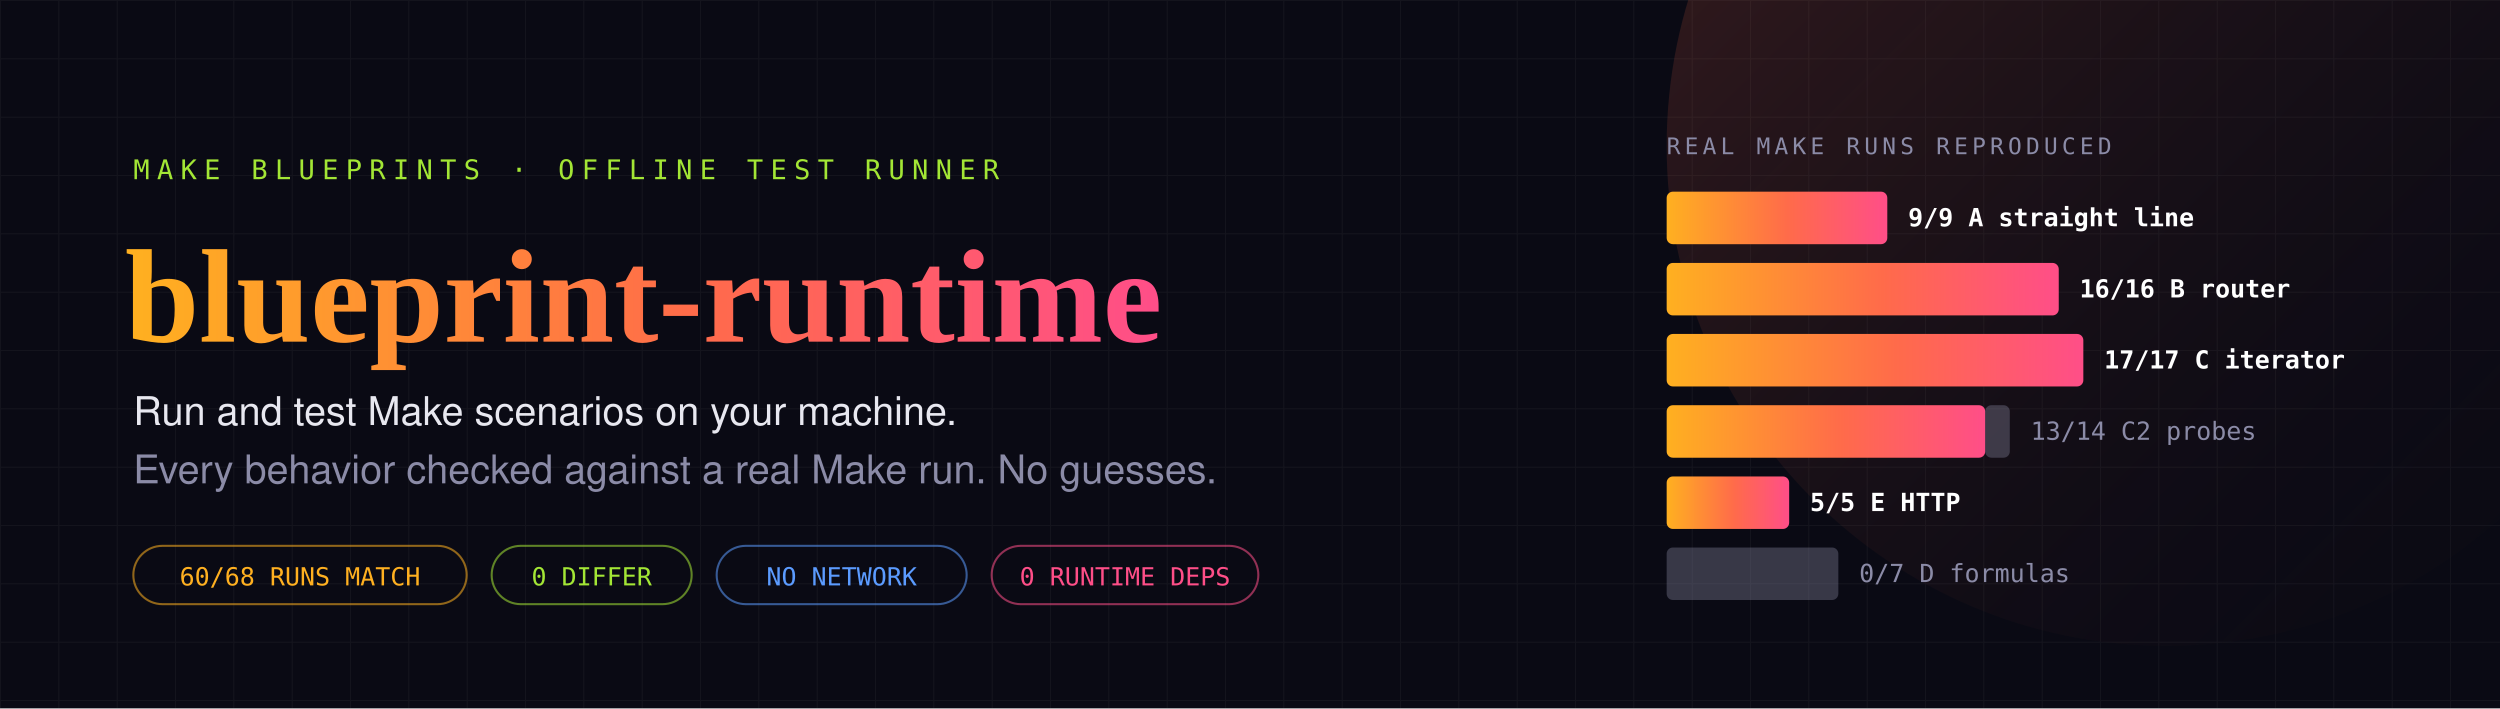
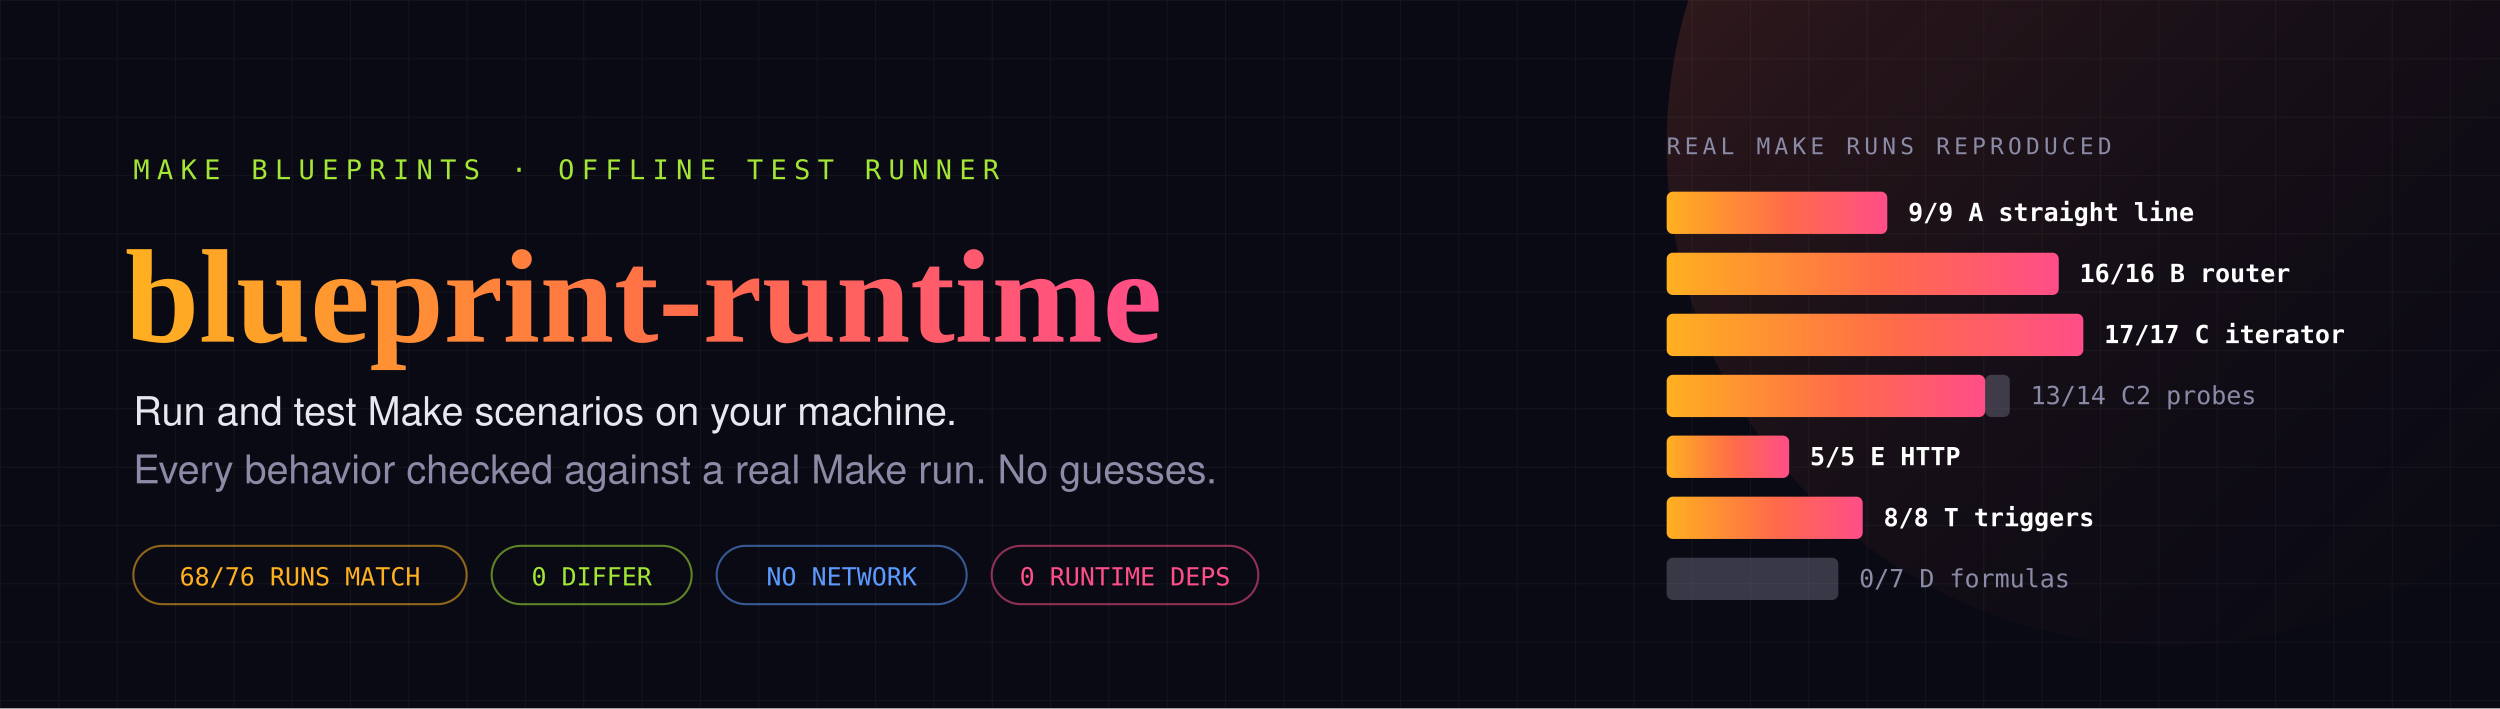
- <svg xmlns="http://www.w3.org/2000/svg" width="1200" height="340" viewBox="0 0 1200 340" role="img" aria-label="blueprint-runtime: run and test Make scenario blueprints offline.      60 of 68 real Make runs reproduced exactly, 0 differ.">
+ <svg xmlns="http://www.w3.org/2000/svg" width="1200" height="340" viewBox="0 0 1200 340" role="img" aria-label="blueprint-runtime: run and test Make scenario blueprints offline.      68 of 76 real Make runs reproduced exactly, 0 differ.">
  <defs>
    <linearGradient id="grad" x1="0" y1="0" x2="1" y2="0">
      <stop offset="0%" stop-color="#FFB020" />
      <stop offset="55%" stop-color="#FF6B4A" />
      <stop offset="100%" stop-color="#FF4E88" />
    </linearGradient>
    <linearGradient id="fade" x1="0" y1="0" x2="1" y2="1">
      <stop offset="0%" stop-color="#FF6B4A" stop-opacity="0.22" />
      <stop offset="100%" stop-color="#0A0A14" stop-opacity="0" />
    </linearGradient>
    <pattern id="grid" width="28" height="28" patternUnits="userSpaceOnUse">
      <path d="M28 0 L0 0 0 28" fill="none" stroke="#FFFFFF" stroke-opacity="0.04" stroke-width="1" />
    </pattern>
  </defs>
  <rect width="1200" height="340" fill="#0A0A14" />
  <rect width="1200" height="340" fill="url(#grid)" />
  <circle cx="1040" cy="70" r="240" fill="url(#fade)" />
  <text x="64" y="86" font-family="ui-monospace,SFMono-Regular,Menlo,monospace" font-size="13" letter-spacing="3.5" fill="#A3E635">MAKE BLUEPRINTS
        · OFFLINE TEST RUNNER</text>
  <text x="60" y="164" font-family="Georgia,'Times New Roman',serif" font-size="64" font-weight="700" fill="url(#grad)">blueprint-runtime</text>
  <text x="64" y="204" font-family="-apple-system,Segoe UI,Helvetica,sans-serif" font-size="19" fill="#E8E8F0">Run and test Make scenarios on your machine.</text>
  <text x="64" y="232" font-family="-apple-system,Segoe UI,Helvetica,sans-serif" font-size="19" fill="#8B8BA7">Every behavior checked against a real Make run.
        No guesses.</text>
  <g font-family="ui-monospace,SFMono-Regular,Menlo,monospace" font-size="12">
    <rect x="64" y="262" width="160" height="28" rx="14" fill="none" stroke="#FFB020" stroke-opacity="0.55" />
-     <text x="144" y="281" fill="#FFB020" text-anchor="middle">60/68 RUNS MATCH</text>
+     <text x="144" y="281" fill="#FFB020" text-anchor="middle">68/76 RUNS MATCH</text>
    <rect x="236" y="262" width="96" height="28" rx="14" fill="none" stroke="#A3E635" stroke-opacity="0.55" />
    <text x="284" y="281" fill="#A3E635" text-anchor="middle">0 DIFFER</text>
    <rect x="344" y="262" width="120" height="28" rx="14" fill="none" stroke="#5B9BFF" stroke-opacity="0.55" />
    <text x="404" y="281" fill="#5B9BFF" text-anchor="middle">NO NETWORK</text>
    <rect x="476" y="262" width="128" height="28" rx="14" fill="none" stroke="#FF4E88" stroke-opacity="0.55" />
    <text x="540" y="281" fill="#FF4E88" text-anchor="middle">0 RUNTIME DEPS</text>
  </g>
  <text x="800" y="74" font-family="ui-monospace,SFMono-Regular,Menlo,monospace" font-size="11" letter-spacing="2" fill="#8B8BA7">REAL MAKE RUNS REPRODUCED</text>
  <g>
-     <rect x="800" y="92.0" width="105.9" height="25.2" rx="3" fill="url(#grad)" />
-     <text x="915.9" y="108.6" font-family="ui-monospace,SFMono-Regular,Menlo,monospace" font-size="12" fill="#FFFFFF" font-weight="700">9/9  A straight line</text>
-     <rect x="800" y="126.2" width="188.2" height="25.2" rx="3" fill="url(#grad)" />
-     <text x="998.2" y="142.8" font-family="ui-monospace,SFMono-Regular,Menlo,monospace" font-size="12" fill="#FFFFFF" font-weight="700">16/16  B router</text>
-     <rect x="800" y="160.3" width="200.0" height="25.2" rx="3" fill="url(#grad)" />
-     <text x="1010.0" y="176.9" font-family="ui-monospace,SFMono-Regular,Menlo,monospace" font-size="12" fill="#FFFFFF" font-weight="700">17/17  C iterator</text>
-     <rect x="800" y="194.5" width="152.9" height="25.2" rx="3" fill="url(#grad)" />
-     <rect x="952.9" y="194.5" width="11.8" height="25.2" rx="3" fill="#8B8BA7" opacity="0.35" />
-     <text x="974.7" y="211.1" font-family="ui-monospace,SFMono-Regular,Menlo,monospace" font-size="12" fill="#8B8BA7" font-weight="400">13/14  C2 probes</text>
-     <rect x="800" y="228.7" width="58.8" height="25.2" rx="3" fill="url(#grad)" />
-     <text x="868.8" y="245.3" font-family="ui-monospace,SFMono-Regular,Menlo,monospace" font-size="12" fill="#FFFFFF" font-weight="700">5/5  E HTTP</text>
-     <rect x="800.0" y="262.8" width="82.4" height="25.2" rx="3" fill="#8B8BA7" opacity="0.35" />
-     <text x="892.4" y="279.4" font-family="ui-monospace,SFMono-Regular,Menlo,monospace" font-size="12" fill="#8B8BA7" font-weight="400">0/7  D formulas</text>
+     <rect x="800" y="92.0" width="105.9" height="20.3" rx="3" fill="url(#grad)" />
+     <text x="915.9" y="106.1" font-family="ui-monospace,SFMono-Regular,Menlo,monospace" font-size="12" fill="#FFFFFF" font-weight="700">9/9  A straight line</text>
+     <rect x="800" y="121.3" width="188.2" height="20.3" rx="3" fill="url(#grad)" />
+     <text x="998.2" y="135.4" font-family="ui-monospace,SFMono-Regular,Menlo,monospace" font-size="12" fill="#FFFFFF" font-weight="700">16/16  B router</text>
+     <rect x="800" y="150.6" width="200.0" height="20.3" rx="3" fill="url(#grad)" />
+     <text x="1010.0" y="164.7" font-family="ui-monospace,SFMono-Regular,Menlo,monospace" font-size="12" fill="#FFFFFF" font-weight="700">17/17  C iterator</text>
+     <rect x="800" y="179.9" width="152.9" height="20.3" rx="3" fill="url(#grad)" />
+     <rect x="952.9" y="179.9" width="11.8" height="20.3" rx="3" fill="#8B8BA7" opacity="0.35" />
+     <text x="974.7" y="194.0" font-family="ui-monospace,SFMono-Regular,Menlo,monospace" font-size="12" fill="#8B8BA7" font-weight="400">13/14  C2 probes</text>
+     <rect x="800" y="209.1" width="58.8" height="20.3" rx="3" fill="url(#grad)" />
+     <text x="868.8" y="223.3" font-family="ui-monospace,SFMono-Regular,Menlo,monospace" font-size="12" fill="#FFFFFF" font-weight="700">5/5  E HTTP</text>
+     <rect x="800" y="238.4" width="94.1" height="20.3" rx="3" fill="url(#grad)" />
+     <text x="904.1" y="252.6" font-family="ui-monospace,SFMono-Regular,Menlo,monospace" font-size="12" fill="#FFFFFF" font-weight="700">8/8  T triggers</text>
+     <rect x="800.0" y="267.7" width="82.4" height="20.3" rx="3" fill="#8B8BA7" opacity="0.35" />
+     <text x="892.4" y="281.9" font-family="ui-monospace,SFMono-Regular,Menlo,monospace" font-size="12" fill="#8B8BA7" font-weight="400">0/7  D formulas</text>
  </g>
</svg>
